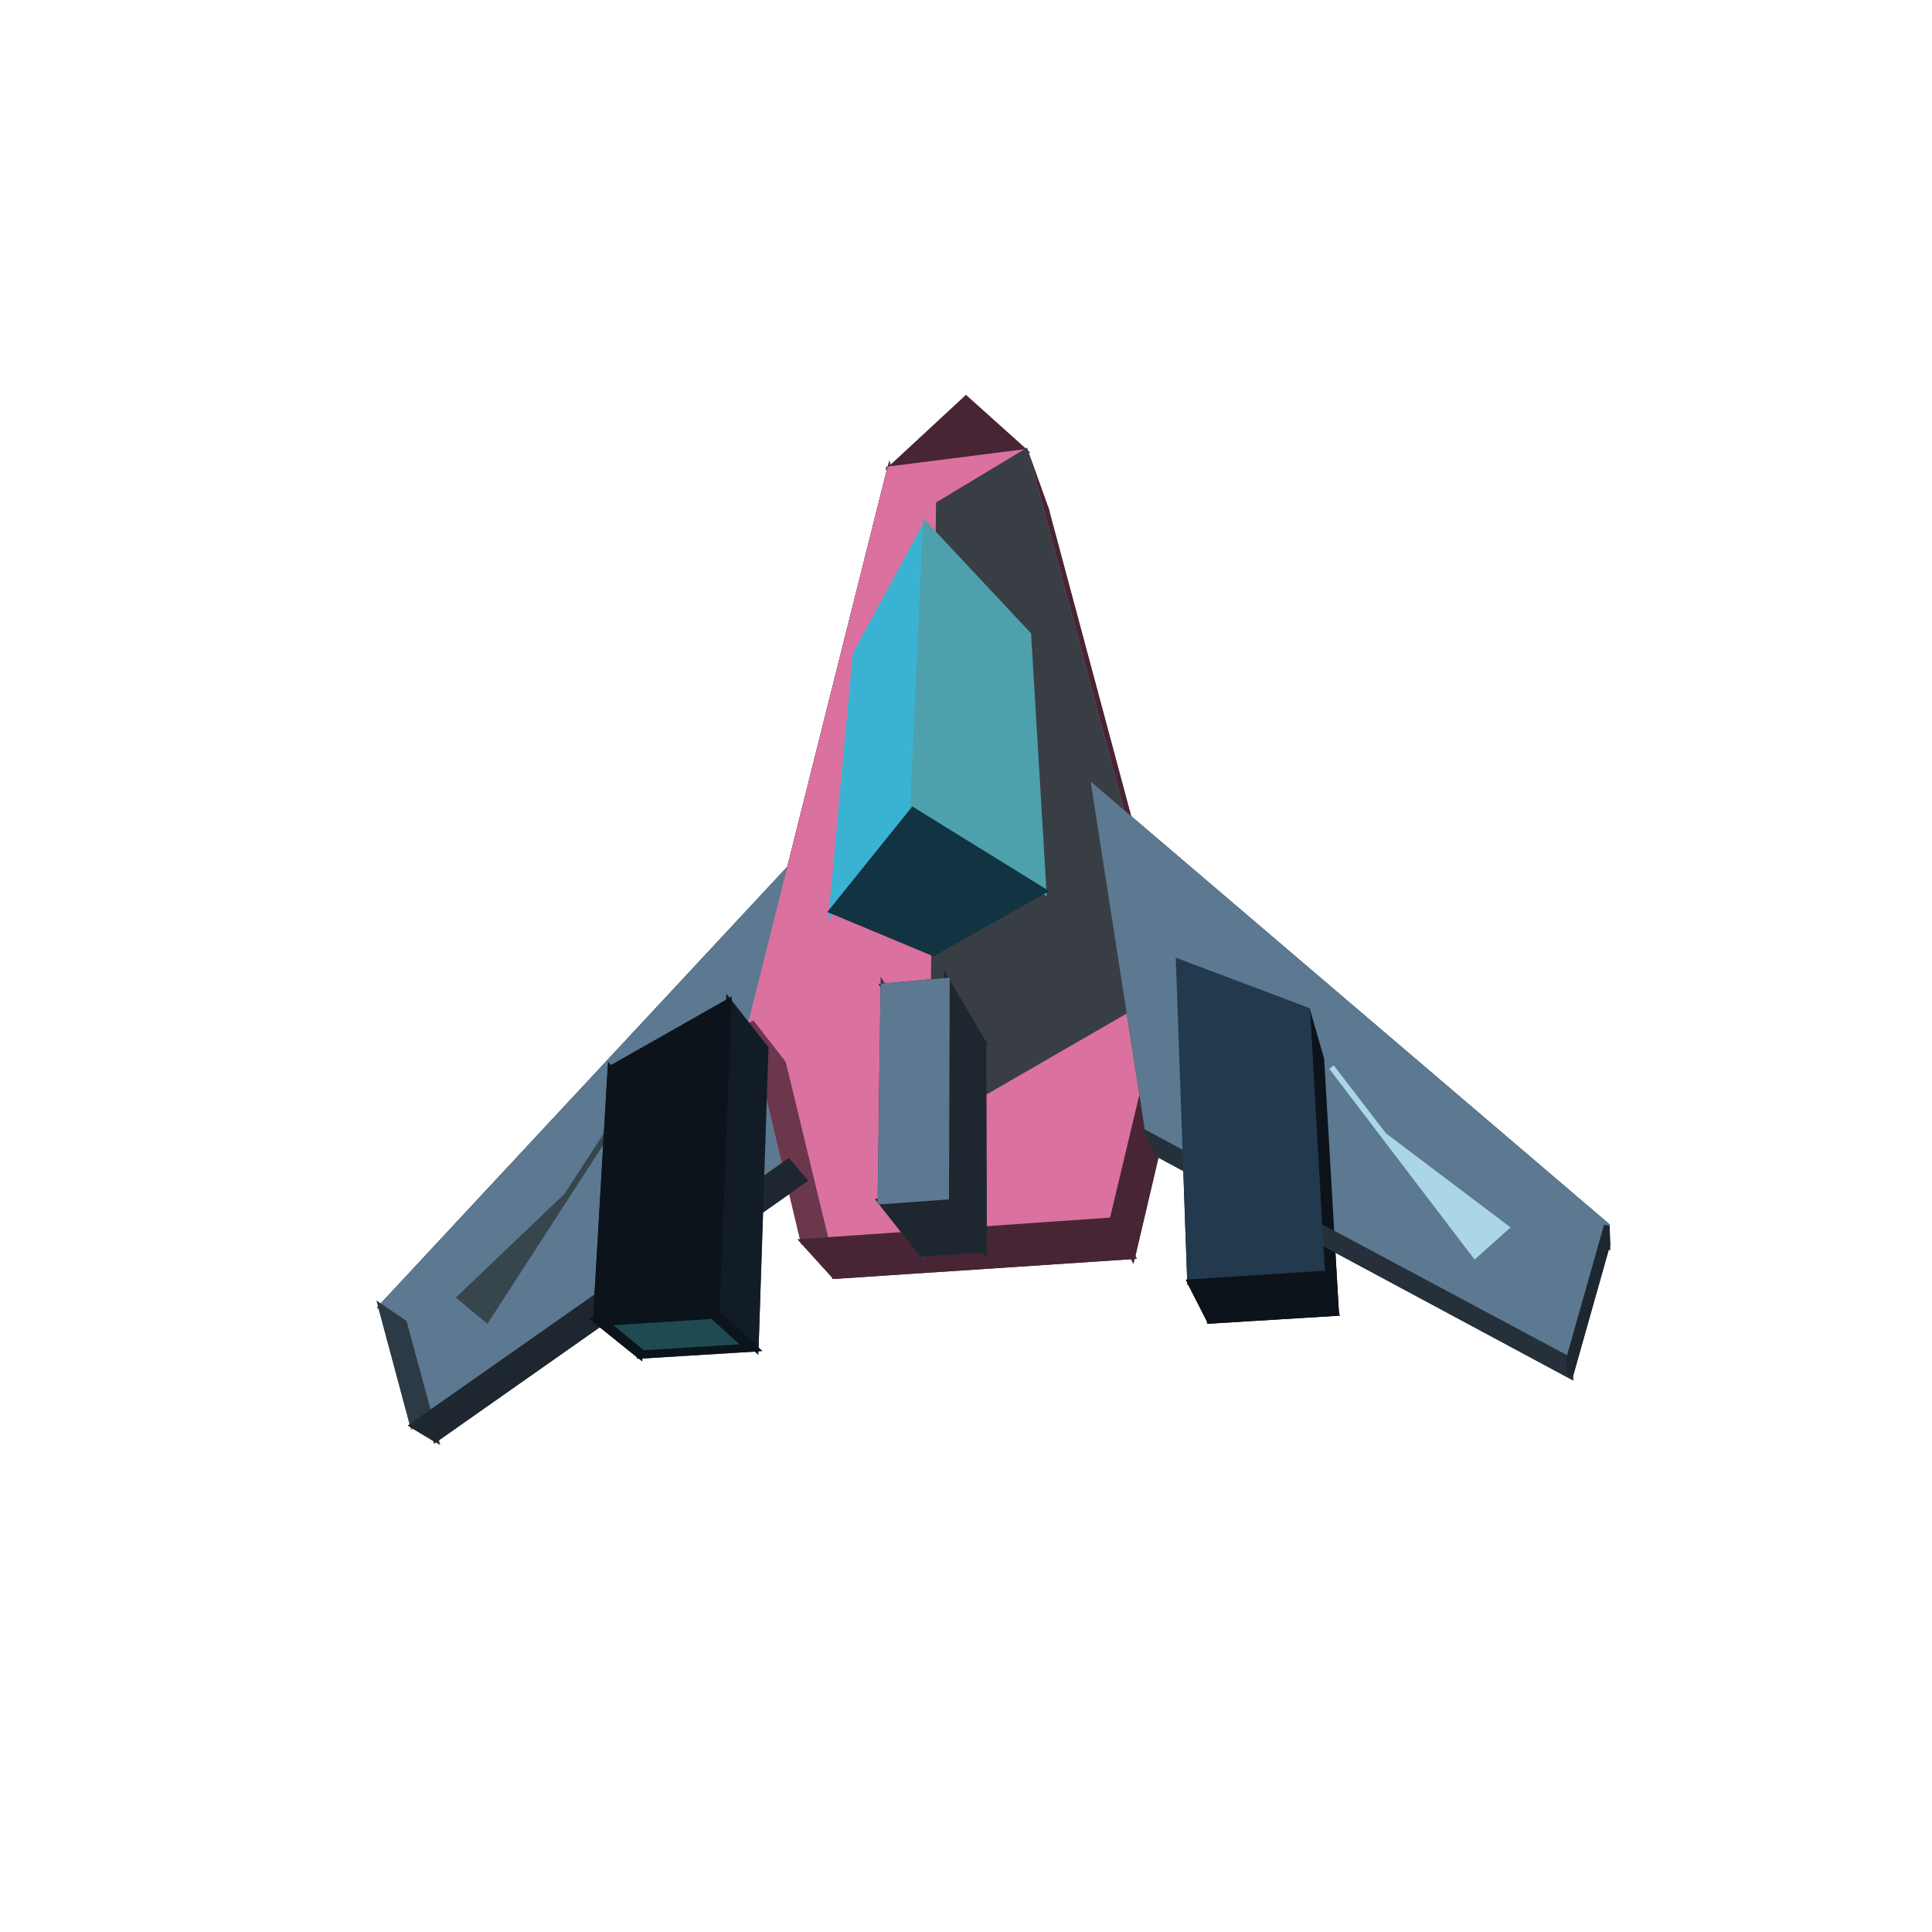
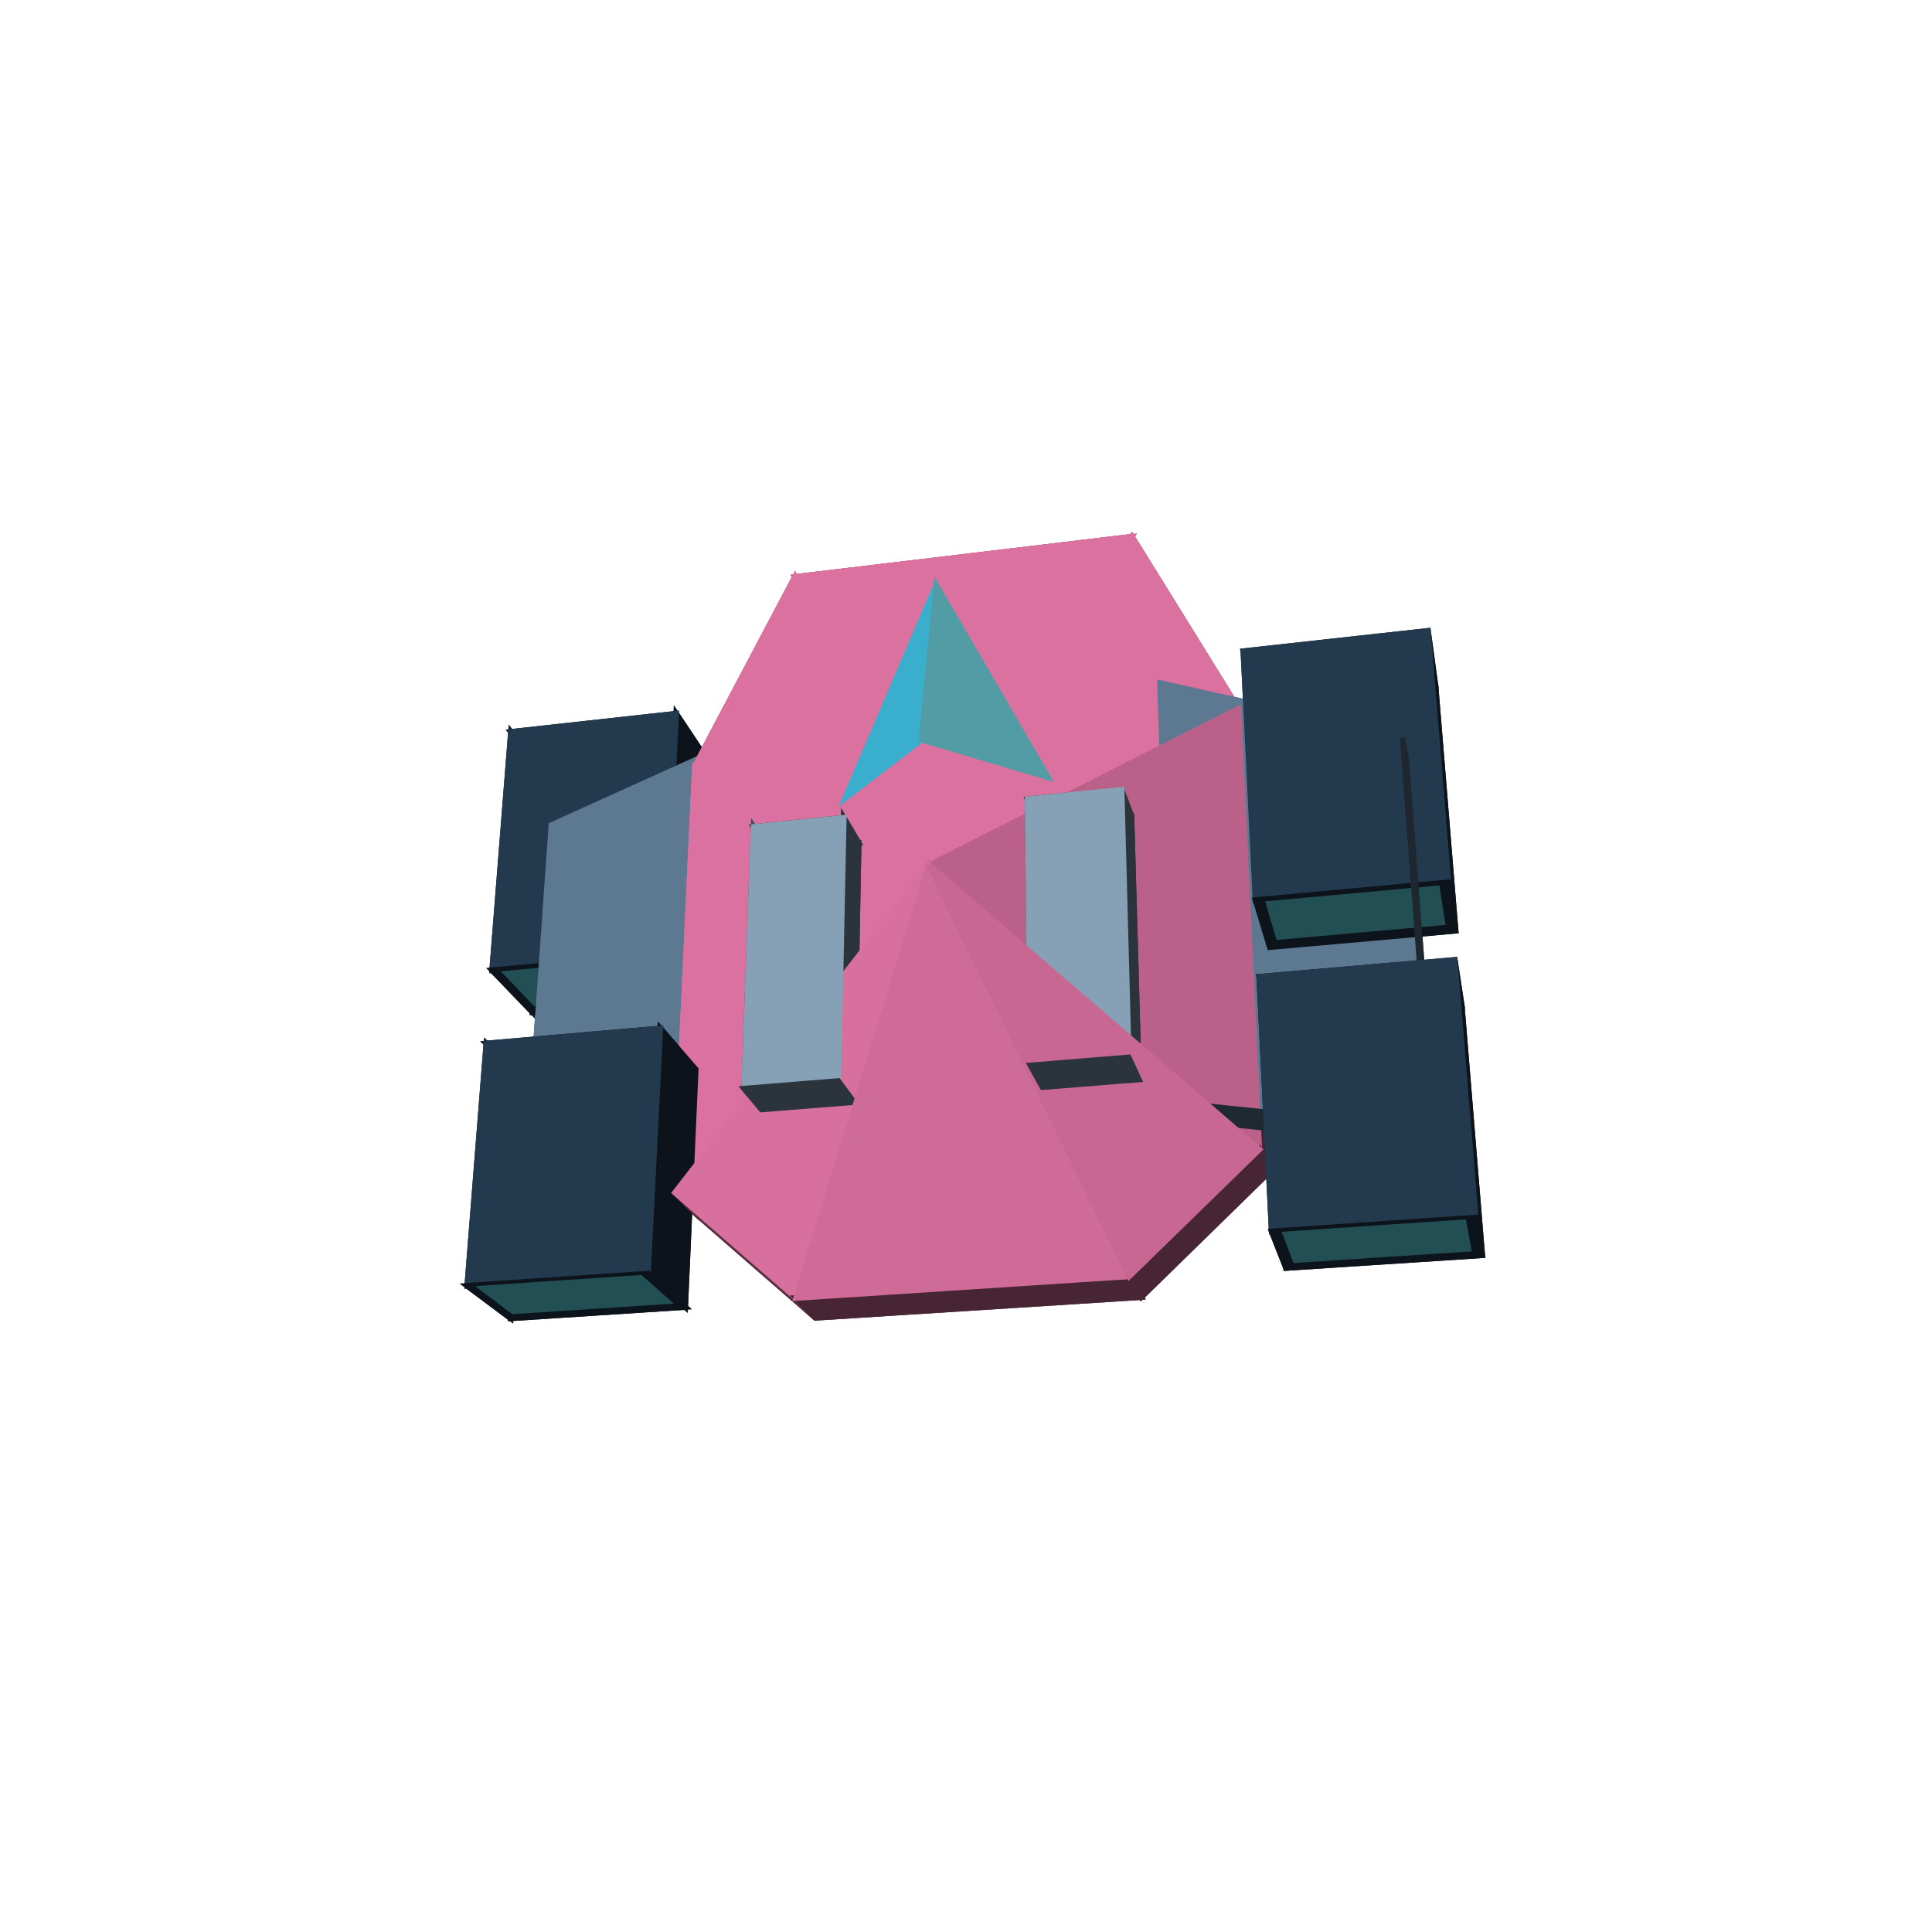
<svg xmlns="http://www.w3.org/2000/svg" viewBox="-85 -80 170 170">
-   <polygon points="-4.514,-33.785 7.029,-35.197 5.227,-40.23 -6.694,-38.719" fill="rgb(76,39,55)" stroke="rgb(76,39,55)" stroke-width=".5" />
-   <polygon points="0,-44.921 -6.694,-38.719 -2.389,-35.64 5.227,-40.23" fill="rgb(71,37,52)" stroke="rgb(71,37,52)" stroke-width=".5" />
-   <polygon points="-16.094,13.548 -4.514,-33.785 -6.694,-38.719 -18.897,9.948" fill="rgb(108,56,79)" stroke="rgb(108,56,79)" stroke-width=".5" />
-   <polygon points="-16.094,13.548 -11.562,32.284 14.643,30.54 19.318,10.613 7.029,-35.197 -4.514,-33.785" fill="rgb(71,37,52)" stroke="rgb(71,37,52)" stroke-width=".5" />
-   <polygon points="7.029,-35.197 19.318,10.613 17.789,6.786 5.227,-40.23" fill="rgb(71,37,52)" stroke="rgb(71,37,52)" stroke-width=".5" />
-   <polygon points="-49.448,36.385 -9.877,-6.262 -11.106,-8.337 -51.465,35.015" fill="rgb(43,56,67)" stroke="rgb(43,56,67)" stroke-width=".5" />
-   <polygon points="-9.877,-6.262 -14.248,23.848 -15.627,22.226 -11.106,-8.337" fill="rgb(30,39,47)" stroke="rgb(30,39,47)" stroke-width=".5" />
-   <polygon points="-9.877,-6.262 -49.448,36.385 -46.664,46.63 -14.248,23.848" fill="rgb(30,39,47)" stroke="rgb(30,39,47)" stroke-width=".5" />
-   <polygon points="-17.632,12.244 -27.62,17.918 -31.282,14.023 -20.871,8.113" fill="rgb(12,19,26)" stroke="rgb(12,19,26)" stroke-width=".5" />
-   <polygon points="-18.503,38.674 -28.711,39.301 -27.62,17.918 -17.632,12.244" fill="rgb(35,57,78)" stroke="rgb(35,57,78)" stroke-width=".5" />
-   <polygon points="-2.389,-35.64 -6.694,-38.719 -18.897,9.948 -2.968,18.771" fill="rgb(71,37,52)" stroke="rgb(71,37,52)" stroke-width=".5" />
-   <polygon points="-15.627,22.226 -48.673,45.424 -51.465,35.015 -11.106,-8.337" fill="rgb(92,121,145)" stroke="rgb(92,121,145)" stroke-width=".5" />
-   <polygon points="-6.694,-38.719 5.227,-40.23 17.789,6.786 12.878,27.378 -14.305,29.261 -18.897,9.948" fill="rgb(218,113,159)" stroke="rgb(218,113,159)" stroke-width=".5" />
-   <polygon points="16.867,21.548 12.171,-8.453 11.319,-10.607 16.052,19.837" fill="rgb(45,59,71)" stroke="rgb(45,59,71)" stroke-width=".5" />
-   <polygon points="-2.389,-35.64 -2.968,18.771 17.789,6.786 5.227,-40.23" fill="rgb(56,62,67)" stroke="rgb(56,62,67)" stroke-width=".5" />
-   <polygon points="-46.664,46.63 -49.448,36.385 -51.465,35.015 -48.673,45.424" fill="rgb(44,58,69)" stroke="rgb(44,58,69)" stroke-width=".5" />
-   <polygon points="-11.562,32.284 -16.094,13.548 -18.897,9.948 -14.305,29.261" fill="rgb(106,55,77)" stroke="rgb(106,55,77)" stroke-width=".5" />
-   <polygon points="-35.15,25.225 -44.518,34.166 -42.168,36.116 -31.032,18.904" fill="rgb(55,70,76)" stroke="rgb(55,70,76)" stroke-width=".5" />
-   <polygon points="-14.248,23.848 -46.664,46.63 -48.673,45.424 -15.627,22.226" fill="rgb(30,39,47)" stroke="rgb(30,39,47)" stroke-width=".5" />
-   <polygon points="-27.62,17.918 -28.711,39.301 -32.573,36.187 -31.282,14.023" fill="rgb(12,19,26)" stroke="rgb(12,19,26)" stroke-width=".5" />
-   <polygon points="-18.503,38.674 -17.632,12.244 -20.871,8.113 -21.946,35.504" fill="rgb(17,28,39)" stroke="rgb(17,28,39)" stroke-width=".5" />
-   <polygon points="-9.713,-22.448 -3.546,-33.807 -4.672,-8.71 -11.801,0.148" fill="rgb(58,179,210)" stroke="rgb(58,179,210)" stroke-width=".5" />
-   <polygon points="-3.546,-33.807 5.482,-24.167 6.829,-1.604 -4.672,-8.71" fill="rgb(78,160,173)" stroke="rgb(78,160,173)" stroke-width=".5" />
-   <polygon points="12.171,-8.453 56.433,29.489 56.38,27.848 11.319,-10.607" fill="rgb(30,39,47)" stroke="rgb(30,39,47)" stroke-width=".5" />
-   <polygon points="20.405,9.045 31.267,13.212 30.031,8.9 18.718,4.633" fill="rgb(12,19,26)" stroke="rgb(12,19,26)" stroke-width=".5" />
-   <polygon points="19.318,10.613 14.643,30.54 12.878,27.378 17.789,6.786" fill="rgb(71,37,52)" stroke="rgb(71,37,52)" stroke-width=".5" />
-   <polygon points="21.447,36.22 32.568,35.537 31.267,13.212 20.405,9.045" fill="rgb(12,19,26)" stroke="rgb(12,19,26)" stroke-width=".5" />
-   <polygon points="-20.871,8.113 -31.282,14.023 -32.573,36.187 -21.946,35.504" fill="rgb(12,19,26)" stroke="rgb(12,19,26)" stroke-width=".5" />
-   <polygon points="16.867,21.548 53.168,41.045 56.433,29.489 12.171,-8.453" fill="rgb(30,39,47)" stroke="rgb(30,39,47)" stroke-width=".5" />
-   <polygon points="-28.711,39.301 -18.503,38.674 -21.946,35.504 -32.573,36.187" fill="rgb(12,20,27)" stroke="rgb(12,20,27)" stroke-width=".5" />
-   <polygon points="-20.54,38.074 -28.264,38.553 -30.38,36.82 -22.482,36.317" fill="rgb(30,75,82)" stroke="rgb(30,75,82)" stroke-width=".5" />
-   <polygon points="14.643,30.54 -11.562,32.284 -14.305,29.261 12.878,27.378" fill="rgb(71,37,52)" stroke="rgb(71,37,52)" stroke-width=".5" />
-   <polygon points="-11.801,0.148 -4.672,-8.71 6.829,-1.604 -2.886,3.868" fill="rgb(17,51,66)" stroke="rgb(17,51,66)" stroke-width=".5" />
-   <polygon points="21.447,36.22 20.405,9.045 18.718,4.633 19.717,32.823" fill="rgb(17,28,39)" stroke="rgb(17,28,39)" stroke-width=".5" />
-   <polygon points="-3.906,30.308 1.577,29.936 1.525,11.78 -3.778,12.221" fill="rgb(30,39,47)" stroke="rgb(30,39,47)" stroke-width=".5" />
-   <polygon points="11.319,-10.607 56.38,27.848 53.047,39.615 16.052,19.837" fill="rgb(92,121,145)" stroke="rgb(92,121,145)" stroke-width=".5" />
-   <polygon points="-3.778,12.221 1.525,11.78 -1.685,6.294 -7.268,6.785" fill="rgb(32,42,50)" stroke="rgb(32,42,50)" stroke-width=".5" />
-   <polygon points="31.267,13.212 32.568,35.537 31.338,32.075 30.031,8.9" fill="rgb(12,19,26)" stroke="rgb(12,19,26)" stroke-width=".5" />
-   <polygon points="53.168,41.045 16.867,21.548 16.052,19.837 53.047,39.615" fill="rgb(37,48,58)" stroke="rgb(37,48,58)" stroke-width=".5" />
-   <polygon points="-3.906,30.308 -3.778,12.221 -7.268,6.785 -7.527,25.719" fill="rgb(46,60,72)" stroke="rgb(46,60,72)" stroke-width=".5" />
-   <polygon points="36.771,19.899 47.524,28.018 44.787,30.468 32.161,13.894" fill="rgb(170,214,232)" stroke="rgb(170,214,232)" stroke-width=".5" />
-   <polygon points="18.718,4.633 30.031,8.9 31.338,32.075 19.717,32.823" fill="rgb(35,57,78)" stroke="rgb(35,57,78)" stroke-width=".5" />
-   <polygon points="1.525,11.78 1.577,29.936 -1.745,25.303 -1.685,6.294" fill="rgb(30,39,47)" stroke="rgb(30,39,47)" stroke-width=".5" />
-   <polygon points="22.468,35.405 30.889,34.882 30.171,32.964 21.542,33.514" fill="rgb(32,80,87)" stroke="rgb(32,80,87)" stroke-width=".5" />
-   <polygon points="32.568,35.537 21.447,36.22 19.717,32.823 31.338,32.075" fill="rgb(12,19,26)" stroke="rgb(12,19,26)" stroke-width=".5" />
-   <polygon points="56.433,29.489 53.168,41.045 53.047,39.615 56.38,27.848" fill="rgb(30,39,47)" stroke="rgb(30,39,47)" stroke-width=".5" />
-   <polygon points="1.577,29.936 -3.906,30.308 -7.527,25.719 -1.745,25.303" fill="rgb(30,39,47)" stroke="rgb(30,39,47)" stroke-width=".5" />
-   <polygon points="-7.268,6.785 -1.685,6.294 -1.745,25.303 -7.527,25.719" fill="rgb(92,121,145)" stroke="rgb(92,121,145)" stroke-width=".5" />
+   <polygon points="-22.125,-10.009 -13.539,-26.388 -15.048,-29.225 -23.854,-12.567" fill="rgb(106,55,78)" stroke="rgb(106,55,78)" stroke-width=".5" />
+   <polygon points="-13.539,-26.388 15.52,-29.785 14.592,-32.767 -15.048,-29.225" fill="rgb(76,39,55)" stroke="rgb(76,39,55)" stroke-width=".5" />
+   <polygon points="-36.672,-11.328 -22.594,-12.822 -25.502,-17.199 -40.038,-15.597" fill="rgb(12,20,27)" stroke="rgb(12,20,27)" stroke-width=".5" />
+   <polygon points="-38.133,9.071 -23.506,7.778 -22.594,-12.822 -36.672,-11.328" fill="rgb(12,19,26)" stroke="rgb(12,19,26)" stroke-width=".5" />
+   <polygon points="-35.15,-5.769 -15.944,-14.444 -17.004,-16.204 -36.477,-7.401" fill="rgb(37,49,59)" stroke="rgb(37,49,59)" stroke-width=".5" />
+   <polygon points="-38.133,9.071 -36.672,-11.328 -40.038,-15.597 -41.692,5.373" fill="rgb(17,28,39)" stroke="rgb(17,28,39)" stroke-width=".5" />
+   <polygon points="-22.594,-12.822 -23.506,7.778 -26.569,3.983 -25.502,-17.199" fill="rgb(12,19,26)" stroke="rgb(12,19,26)" stroke-width=".5" />
+   <polygon points="15.52,-29.785 24.728,-14.865 23.967,-17.636 14.592,-32.767" fill="rgb(71,37,52)" stroke="rgb(71,37,52)" stroke-width=".5" />
+   <polygon points="-15.944,-14.444 -35.15,-5.769 -37.344,26.54 -17.061,21.224" fill="rgb(30,39,47)" stroke="rgb(30,39,47)" stroke-width=".5" />
+   <polygon points="-37.344,26.54 -35.15,-5.769 -36.477,-7.401 -38.788,25.289" fill="rgb(46,60,72)" stroke="rgb(46,60,72)" stroke-width=".5" />
+   <polygon points="-40.038,-15.597 -25.502,-17.199 -26.569,3.983 -41.692,5.373" fill="rgb(35,57,78)" stroke="rgb(35,57,78)" stroke-width=".5" />
+   <polygon points="-23.506,7.778 -38.133,9.071 -41.692,5.373 -26.569,3.983" fill="rgb(12,19,26)" stroke="rgb(12,19,26)" stroke-width=".5" />
+   <polygon points="-37.915,8.272 -25.032,7.124 -27.206,4.462 -40.394,5.67" fill="rgb(33,79,84)" stroke="rgb(33,79,84)" stroke-width=".5" />
+   <polygon points="-15.944,-14.444 -17.061,21.224 -18.213,19.878 -17.004,-16.204" fill="rgb(30,39,47)" stroke="rgb(30,39,47)" stroke-width=".5" />
+   <polygon points="-23.854,-12.567 -15.048,-29.225 -3.235,-3.865" fill="rgb(220,114,161)" stroke="rgb(220,114,161)" stroke-width=".5" />
+   <polygon points="-15.048,-29.225 14.592,-32.767 -3.235,-3.865" fill="rgb(212,110,155)" stroke="rgb(212,110,155)" stroke-width=".5" />
+   <polygon points="-23.714,26.84 -22.125,-10.009 -23.854,-12.567 -25.606,24.937" fill="rgb(108,56,79)" stroke="rgb(108,56,79)" stroke-width=".5" />
+   <polygon points="-18.213,19.878 -38.788,25.289 -36.477,-7.401 -17.004,-16.204" fill="rgb(92,121,145)" stroke="rgb(92,121,145)" stroke-width=".5" />
+   <polygon points="-22.125,-10.009 -23.714,26.84 -13.246,35.953 15.424,34.133 26.581,23.222 24.728,-14.865 15.52,-29.785 -13.539,-26.388" fill="rgb(71,37,52)" stroke="rgb(71,37,52)" stroke-width=".5" />
+   <polygon points="-38.581,15.331 -23.786,14.104 -26.897,10.499 -42.2,11.819" fill="rgb(12,20,27)" stroke="rgb(12,20,27)" stroke-width=".5" />
+   <polygon points="-40.062,35.999 -24.711,35.003 -23.786,14.104 -38.581,15.331" fill="rgb(12,19,26)" stroke="rgb(12,19,26)" stroke-width=".5" />
+   <polygon points="17.674,-18.038 38.726,-13.239 38.421,-15.09 17.072,-19.902" fill="rgb(30,39,47)" stroke="rgb(30,39,47)" stroke-width=".5" />
+   <polygon points="25.651,-17.941 41.314,-19.603 40.647,-24.486 24.41,-22.697" fill="rgb(12,20,27)" stroke="rgb(12,20,27)" stroke-width=".5" />
+   <polygon points="26.731,3.338 43.077,1.893 41.314,-19.603 25.651,-17.941" fill="rgb(12,19,26)" stroke="rgb(12,19,26)" stroke-width=".5" />
+   <polygon points="-40.062,35.999 -38.581,15.331 -42.2,11.819 -43.882,33.144" fill="rgb(17,28,39)" stroke="rgb(17,28,39)" stroke-width=".5" />
+   <polygon points="14.592,-32.767 23.967,-17.636 -3.235,-3.865" fill="rgb(196,101,143)" stroke="rgb(196,101,143)" stroke-width=".5" />
+   <polygon points="26.731,3.338 25.651,-17.941 24.41,-22.697 25.478,-0.801" fill="rgb(17,28,39)" stroke="rgb(17,28,39)" stroke-width=".5" />
+   <polygon points="-17.061,21.224 -37.344,26.54 -38.788,25.289 -18.213,19.878" fill="rgb(30,39,47)" stroke="rgb(30,39,47)" stroke-width=".5" />
+   <polygon points="18.951,18.474 17.674,-18.038 17.072,-19.902 18.325,17.044" fill="rgb(46,60,72)" stroke="rgb(46,60,72)" stroke-width=".5" />
+   <polygon points="-15.048,-29.225 14.592,-32.767 23.967,-17.636 25.806,21.148 14.372,32.303 -14.945,34.211 -25.606,24.937 -23.854,-12.567" fill="rgb(218,113,159)" stroke="rgb(218,113,159)" stroke-width=".5" />
+   <polygon points="-25.606,24.937 -23.854,-12.567 -3.235,-3.865" fill="rgb(219,113,160)" stroke="rgb(219,113,160)" stroke-width=".5" />
+   <polygon points="-23.786,14.104 -24.711,35.003 -27.984,32.069 -26.897,10.499" fill="rgb(12,19,26)" stroke="rgb(12,19,26)" stroke-width=".5" />
+   <polygon points="18.951,18.474 41.31,20.794 38.726,-13.239 17.674,-18.038" fill="rgb(30,39,47)" stroke="rgb(30,39,47)" stroke-width=".5" />
+   <polygon points="-17.24,-5.057 -9.451,-5.828 -10.757,-8.037 -18.685,-7.237" fill="rgb(47,55,63)" stroke="rgb(47,55,63)" stroke-width=".5" />
+   <polygon points="-10.616,-9.788 -2.617,-28.492 -3.901,-14.918" fill="rgb(57,175,205)" stroke="rgb(57,175,205)" stroke-width=".5" />
+   <polygon points="41.314,-19.603 43.077,1.893 42.45,-2.361 40.647,-24.486" fill="rgb(12,19,26)" stroke="rgb(12,19,26)" stroke-width=".5" />
+   <polygon points="-2.617,-28.492 7.204,-11.613 -3.901,-14.918" fill="rgb(82,157,165)" stroke="rgb(82,157,165)" stroke-width=".5" />
+   <polygon points="24.728,-14.865 26.581,23.222 25.806,21.148 23.967,-17.636" fill="rgb(71,37,52)" stroke="rgb(71,37,52)" stroke-width=".5" />
+   <polygon points="-42.2,11.819 -26.897,10.499 -27.984,32.069 -43.882,33.144" fill="rgb(35,57,78)" stroke="rgb(35,57,78)" stroke-width=".5" />
+   <polygon points="-24.711,35.003 -40.062,35.999 -43.882,33.144 -27.984,32.069" fill="rgb(12,19,26)" stroke="rgb(12,19,26)" stroke-width=".5" />
+   <polygon points="-17.995,17.622 -9.868,16.976 -9.451,-5.828 -17.24,-5.057" fill="rgb(44,52,59)" stroke="rgb(44,52,59)" stroke-width=".5" />
+   <polygon points="-39.849,35.383 -26.324,34.498 -28.649,32.44 -42.509,33.374" fill="rgb(33,79,84)" stroke="rgb(33,79,84)" stroke-width=".5" />
+   <polygon points="-13.246,35.953 -23.714,26.84 -25.606,24.937 -14.945,34.211" fill="rgb(92,48,67)" stroke="rgb(92,48,67)" stroke-width=".5" />
+   <polygon points="17.072,-19.902 38.421,-15.09 41.026,19.363 18.325,17.044" fill="rgb(92,121,145)" stroke="rgb(92,121,145)" stroke-width=".5" />
+   <polygon points="24.41,-22.697 40.647,-24.486 42.45,-2.361 25.478,-0.801" fill="rgb(35,57,78)" stroke="rgb(35,57,78)" stroke-width=".5" />
+   <polygon points="43.077,1.893 26.731,3.338 25.478,-0.801 42.45,-2.361" fill="rgb(12,19,26)" stroke="rgb(12,19,26)" stroke-width=".5" />
+   <polygon points="-17.995,17.622 -17.24,-5.057 -18.685,-7.237 -19.519,15.793" fill="rgb(67,79,90)" stroke="rgb(67,79,90)" stroke-width=".5" />
+   <polygon points="27.504,2.444 41.913,1.161 41.444,-1.823 26.65,-0.468" fill="rgb(33,79,84)" stroke="rgb(33,79,84)" stroke-width=".5" />
+   <polygon points="6.444,-7.4 14.555,-8.203 13.689,-10.505 5.427,-9.671" fill="rgb(47,55,63)" stroke="rgb(47,55,63)" stroke-width=".5" />
+   <polygon points="38.726,-13.239 41.31,20.794 41.026,19.363 38.421,-15.09" fill="rgb(30,39,47)" stroke="rgb(30,39,47)" stroke-width=".5" />
+   <polygon points="-9.451,-5.828 -9.868,16.976 -11.241,15.121 -10.757,-8.037" fill="rgb(44,52,59)" stroke="rgb(44,52,59)" stroke-width=".5" />
+   <polygon points="23.967,-17.636 25.806,21.148 -3.235,-3.865" fill="rgb(187,97,137)" stroke="rgb(187,97,137)" stroke-width=".5" />
+   <polygon points="27.063,9.886 43.62,8.513 43.006,4.467 25.807,5.951" fill="rgb(12,20,27)" stroke="rgb(12,20,27)" stroke-width=".5" />
+   <polygon points="-14.945,34.211 -25.606,24.937 -3.235,-3.865" fill="rgb(216,112,158)" stroke="rgb(216,112,158)" stroke-width=".5" />
+   <polygon points="28.164,31.569 45.42,30.449 43.62,8.513 27.063,9.886" fill="rgb(12,19,26)" stroke="rgb(12,19,26)" stroke-width=".5" />
+   <polygon points="-18.685,-7.237 -10.757,-8.037 -11.241,15.121 -19.519,15.793" fill="rgb(134,160,181)" stroke="rgb(134,160,181)" stroke-width=".5" />
+   <polygon points="6.732,15.656 15.21,14.982 14.555,-8.203 6.444,-7.4" fill="rgb(44,52,59)" stroke="rgb(44,52,59)" stroke-width=".5" />
+   <polygon points="6.732,15.656 6.444,-7.4 5.427,-9.671 5.675,13.748" fill="rgb(67,79,90)" stroke="rgb(67,79,90)" stroke-width=".5" />
+   <polygon points="15.424,34.133 -13.246,35.953 -14.945,34.211 14.372,32.303" fill="rgb(71,37,52)" stroke="rgb(71,37,52)" stroke-width=".5" />
+   <polygon points="41.31,20.794 18.951,18.474 18.325,17.044 41.026,19.363" fill="rgb(31,41,49)" stroke="rgb(31,41,49)" stroke-width=".5" />
+   <polygon points="28.164,31.569 27.063,9.886 25.807,5.951 26.899,28.355" fill="rgb(17,28,39)" stroke="rgb(17,28,39)" stroke-width=".5" />
+   <polygon points="-9.868,16.976 -17.995,17.622 -19.519,15.793 -11.241,15.121" fill="rgb(44,52,59)" stroke="rgb(44,52,59)" stroke-width=".5" />
+   <polygon points="14.555,-8.203 15.21,14.982 14.317,13.046 13.689,-10.505" fill="rgb(44,52,59)" stroke="rgb(44,52,59)" stroke-width=".5" />
+   <polygon points="14.372,32.303 -14.945,34.211 -3.235,-3.865" fill="rgb(207,107,151)" stroke="rgb(207,107,151)" stroke-width=".5" />
+   <polygon points="26.581,23.222 15.424,34.133 14.372,32.303 25.806,21.148" fill="rgb(71,37,52)" stroke="rgb(71,37,52)" stroke-width=".5" />
+   <polygon points="5.427,-9.671 13.689,-10.505 14.317,13.046 5.675,13.748" fill="rgb(134,160,181)" stroke="rgb(134,160,181)" stroke-width=".5" />
+   <polygon points="25.806,21.148 14.372,32.303 -3.235,-3.865" fill="rgb(200,103,146)" stroke="rgb(200,103,146)" stroke-width=".5" />
+   <polygon points="43.62,8.513 45.42,30.449 44.853,27.14 43.006,4.467" fill="rgb(12,19,26)" stroke="rgb(12,19,26)" stroke-width=".5" />
+   <polygon points="15.21,14.982 6.732,15.656 5.675,13.748 14.317,13.046" fill="rgb(44,52,59)" stroke="rgb(44,52,59)" stroke-width=".5" />
+   <polygon points="25.807,5.951 43.006,4.467 44.853,27.14 26.899,28.355" fill="rgb(35,57,78)" stroke="rgb(35,57,78)" stroke-width=".5" />
+   <polygon points="45.42,30.449 28.164,31.569 26.899,28.355 44.853,27.14" fill="rgb(12,19,26)" stroke="rgb(12,19,26)" stroke-width=".5" />
+   <polygon points="28.991,30.877 44.208,29.88 43.779,27.56 28.133,28.614" fill="rgb(33,79,84)" stroke="rgb(33,79,84)" stroke-width=".5" />
</svg>
